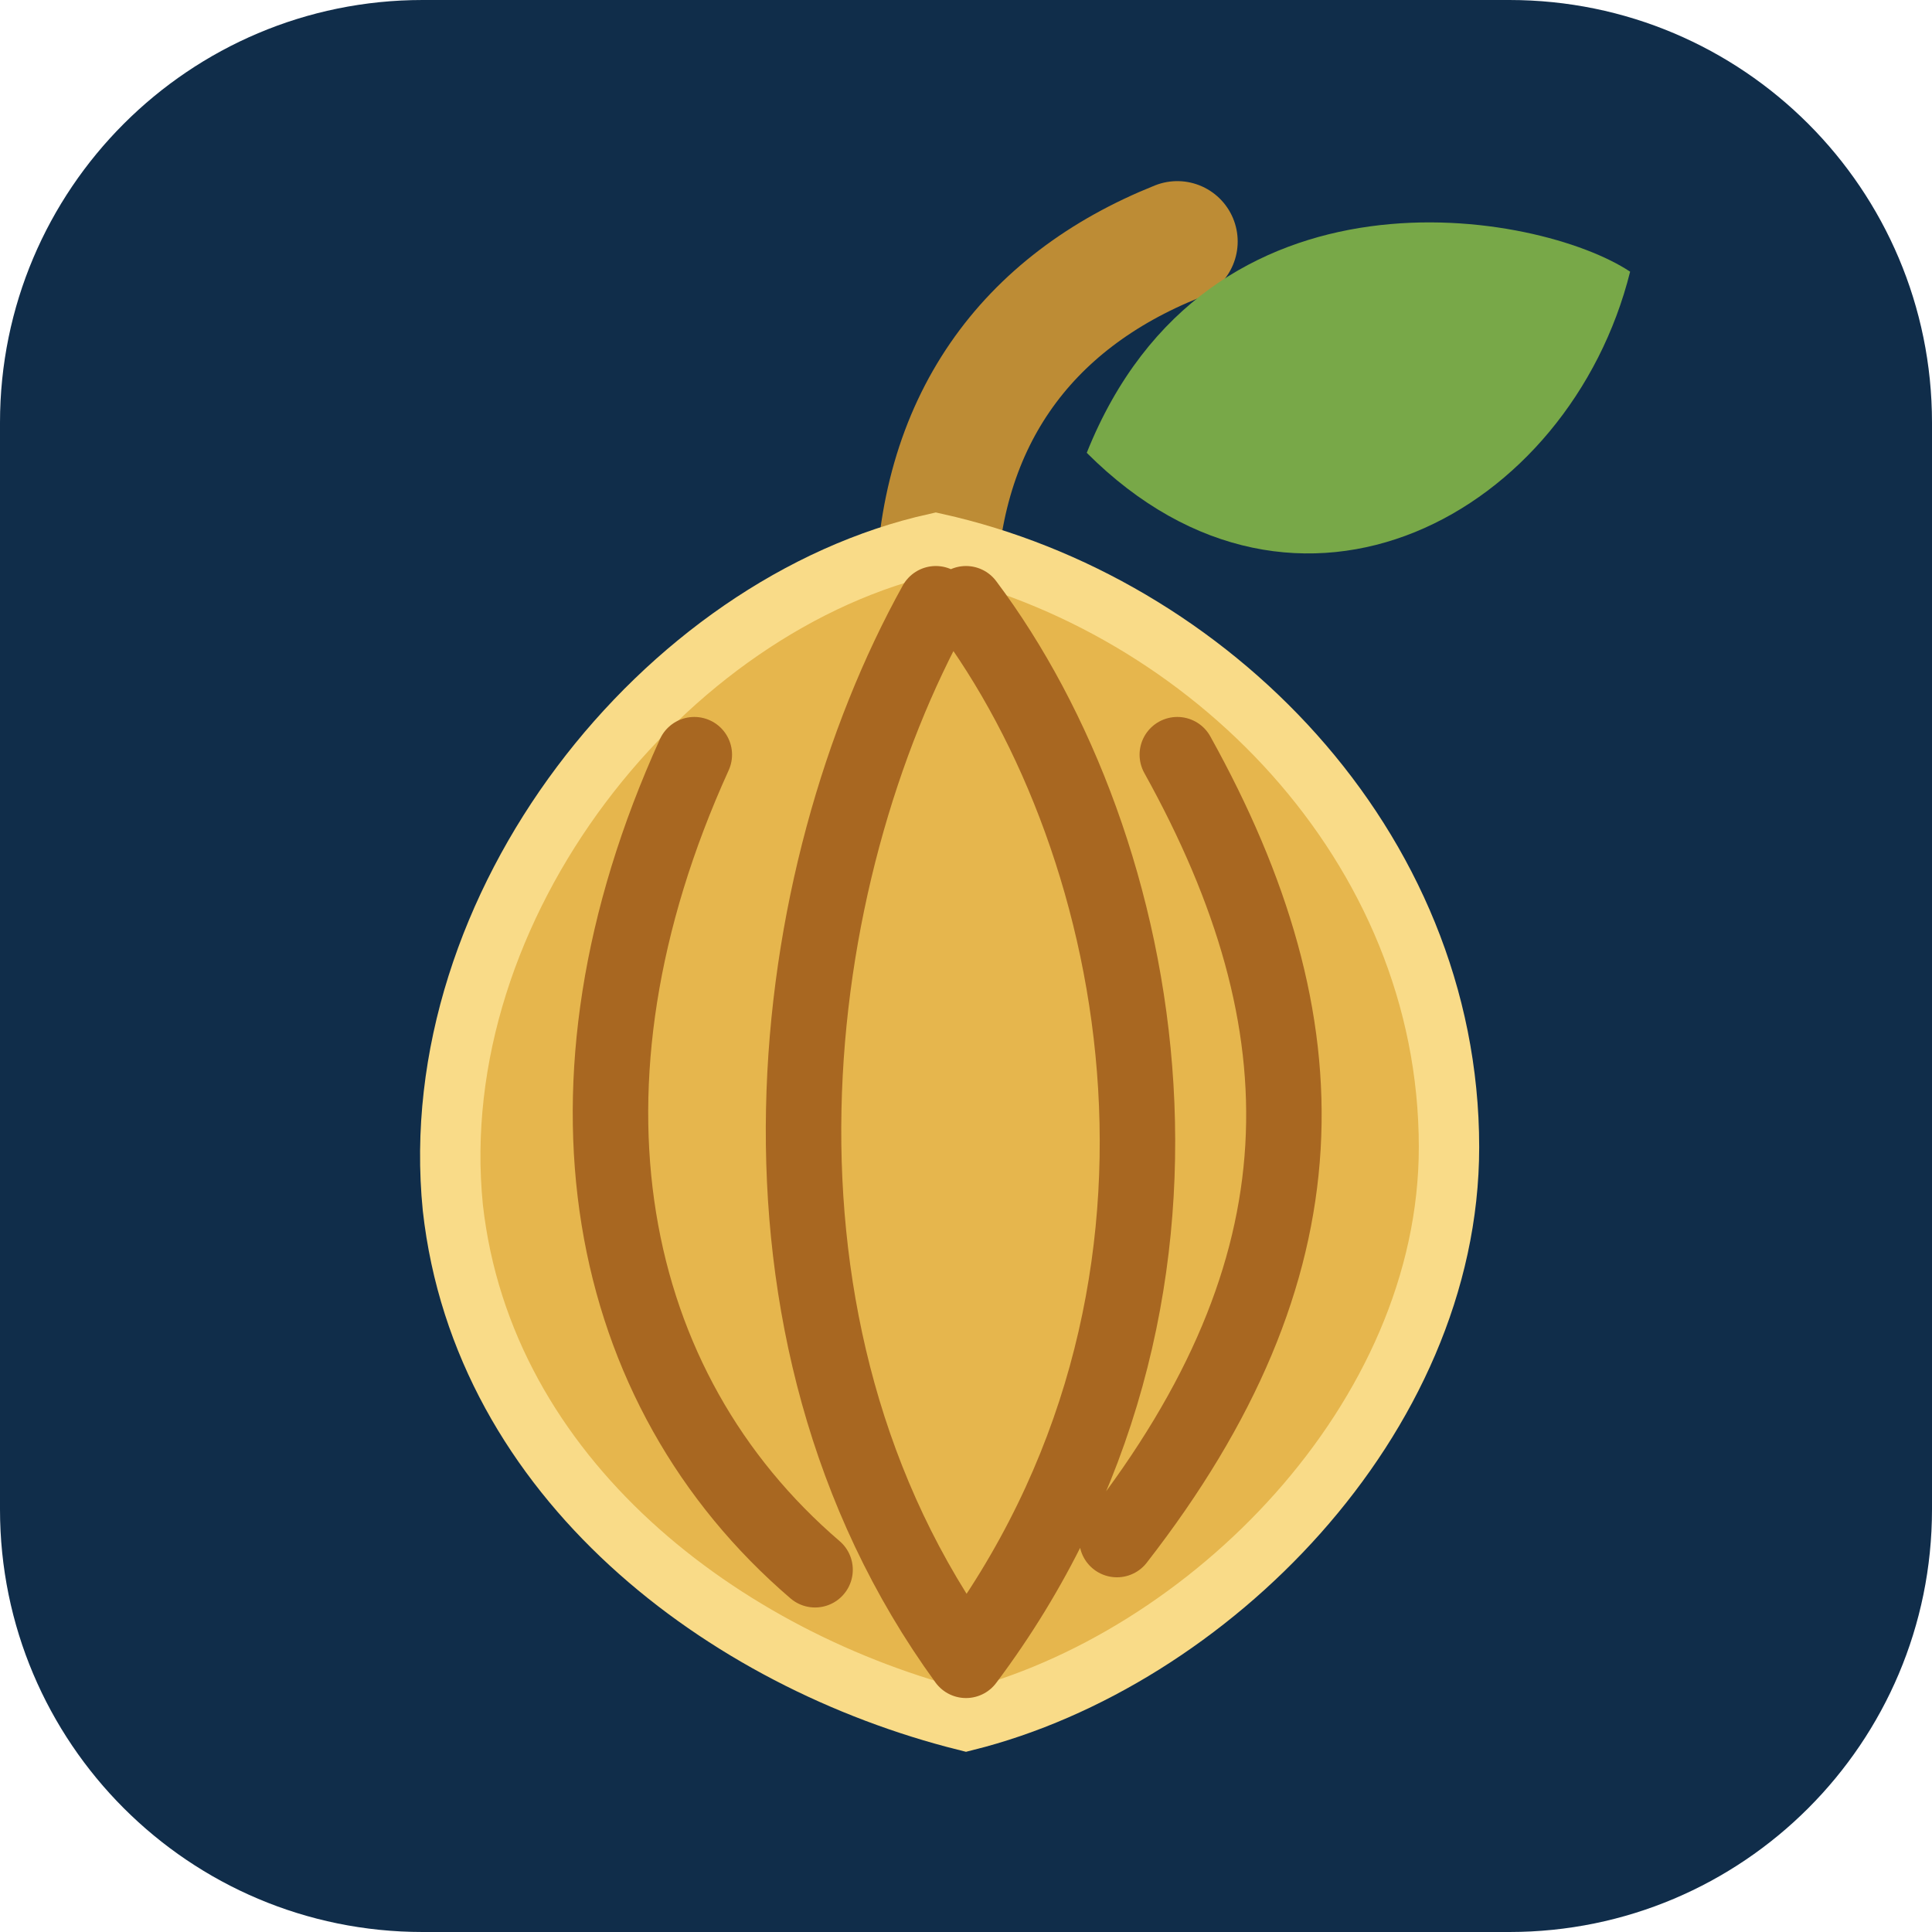
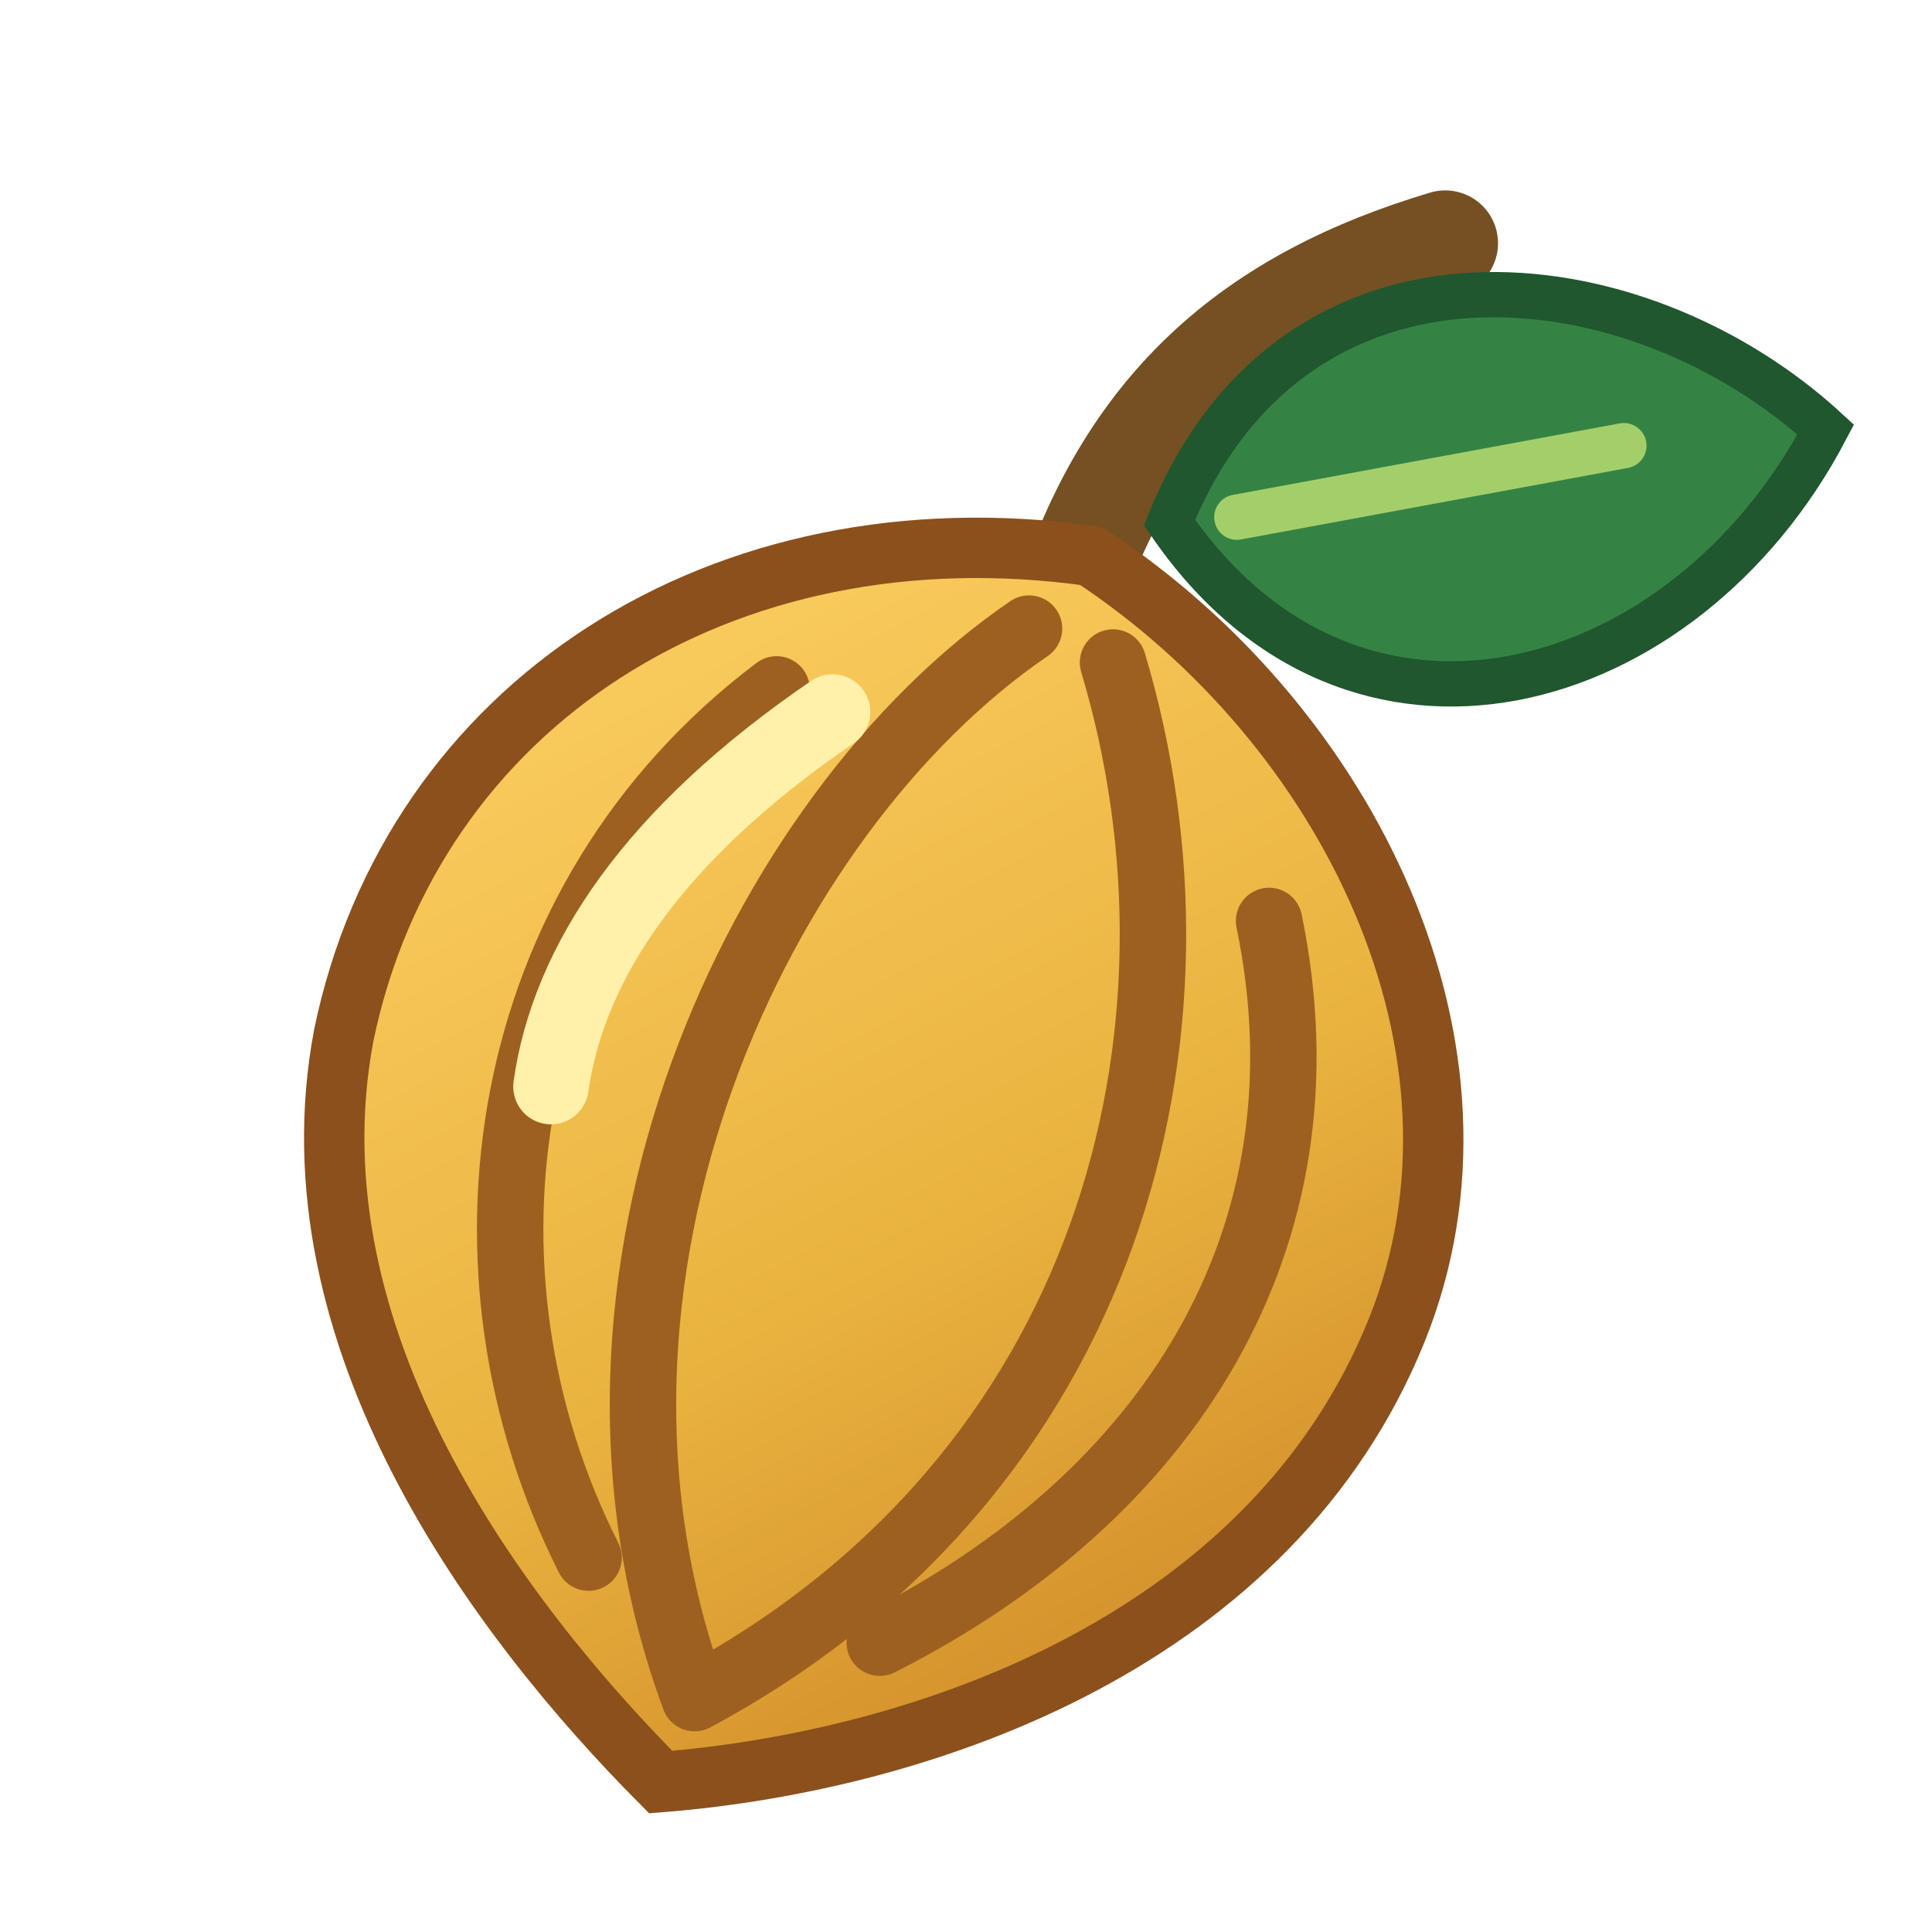
<svg xmlns="http://www.w3.org/2000/svg" viewBox="0 0 64 64">
-   <rect width="64" height="64" rx="14" fill="#102d4a" />
-   <path d="M31 20c0-6 3-10 8-12" fill="none" stroke="#bd8c35" stroke-width="4" stroke-linecap="round" />
-   <path d="M36 15C40 5 51 7 54 9c-2 8-11 13-18 6Z" fill="#78a848" />
-   <path d="M31 18c-9 2-17 12-16 22 1 9 9 15 17 17 8-2 16-10 16-19 0-10-8-18-17-20Z" fill="#e6b64d" stroke="#f9db88" stroke-width="2" />
-   <path d="M31 20c-5 9-7 24 1 35M32 20c6 8 9 23 0 35M23 25c-5 11-3 21 4 27M39 25c5 9 5 17-2 26" fill="none" stroke="#a86721" stroke-width="2.5" stroke-linecap="round" />
+   <defs>
+     <linearGradient id="pod" x1="0" y1="0" x2="1" y2="1">
+       <stop stop-color="#ffd56a" />
+       <stop offset=".55" stop-color="#eab33f" />
+       <stop offset="1" stop-color="#c67c20" />
+     </linearGradient>
+   </defs>
+   <g transform="rotate(22 32 34)">
+     <path d="M30 21c-1-8 2-13 7-17" fill="none" stroke="#745022" stroke-width="3.5" stroke-linecap="round" />
+     <path d="M32 16C32 5 43 2 51 5c-1 10-10 17-19 11Z" fill="#358344" stroke="#20572e" stroke-width="1.5" />
+     <path d="m34 15 11-7" stroke="#a3cf6b" stroke-width="1.5" stroke-linecap="round" />
+     <path d="M30 18C18 21 11 31 13 42c2 10 12 16 19 19 8-4 17-12 17-23 0-10-9-18-19-20Z" fill="url(#pod)" stroke="#8b501c" stroke-width="2" />
+     <path d="M29 21c-6 9-7 26 3 37M32 21c8 10 10 25 0 37M22 26c-6 10-3 22 5 29M40 27c6 9 4 19-3 27" fill="none" stroke="#9e6020" stroke-width="2.2" stroke-linecap="round" />
+     <path d="M24 26c-4 6-5 11-4 15" fill="none" stroke="#fff0aa" stroke-width="2.5" stroke-linecap="round" />
+   </g>
</svg>
